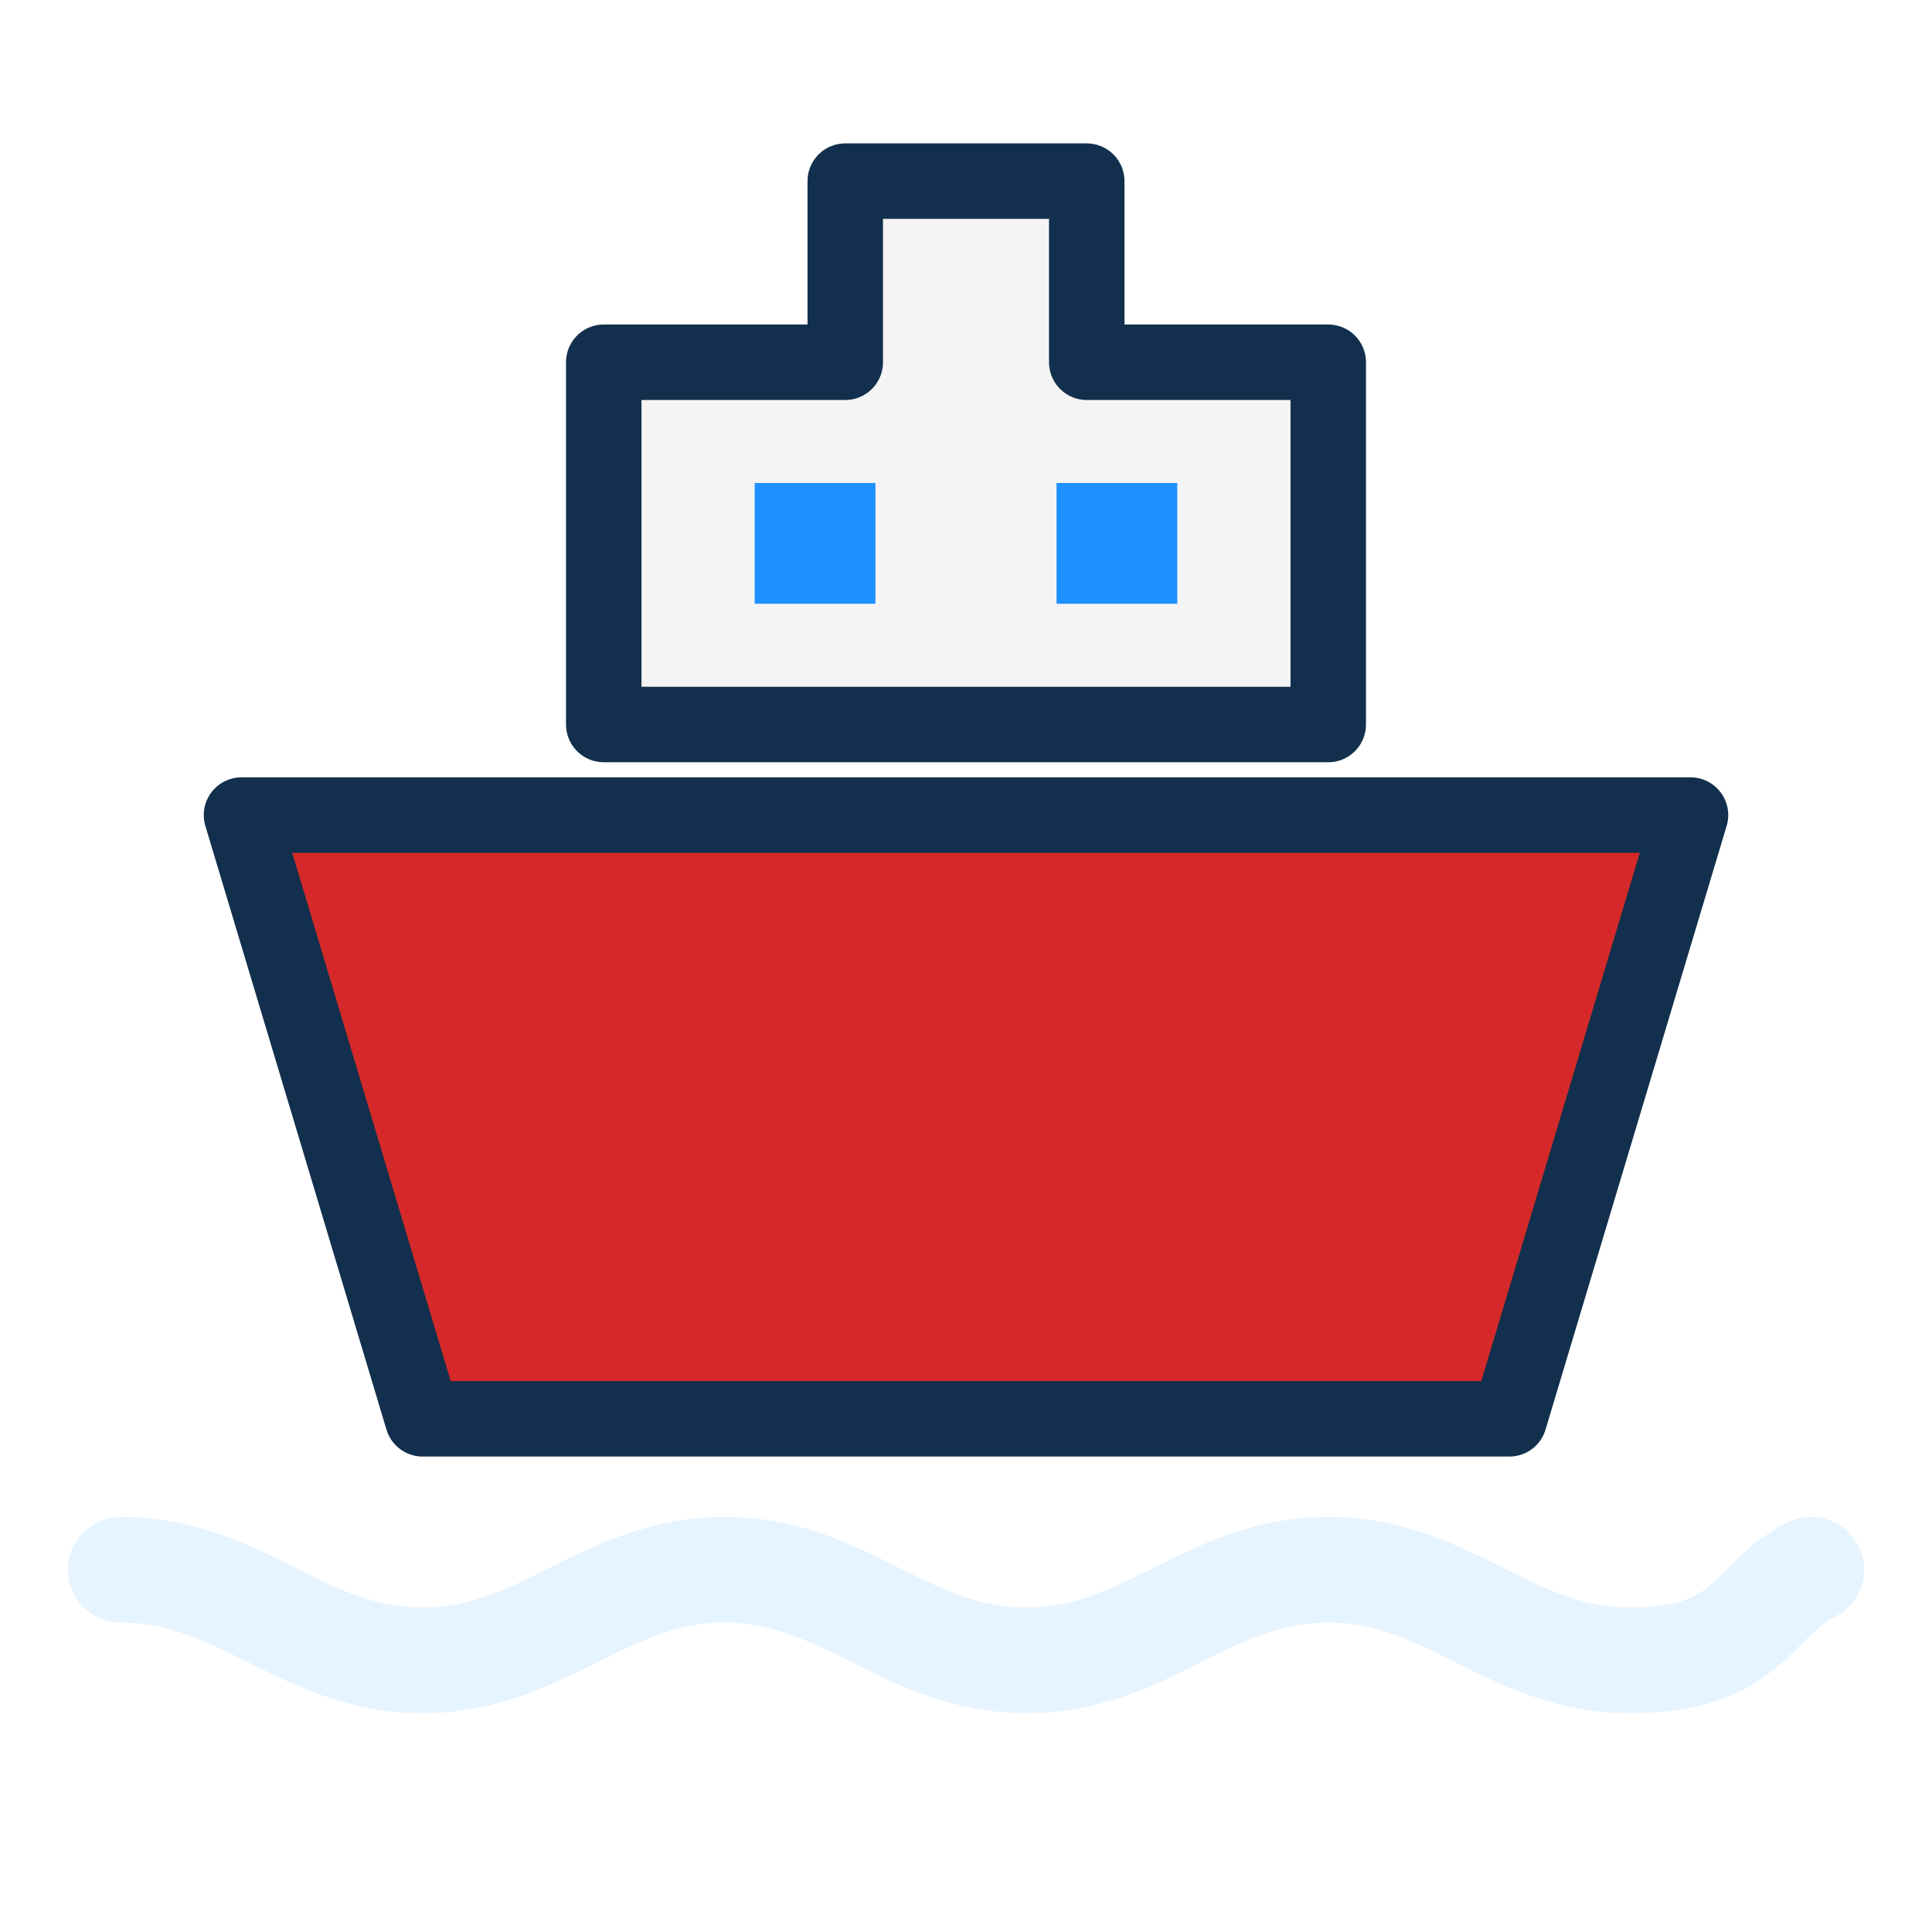
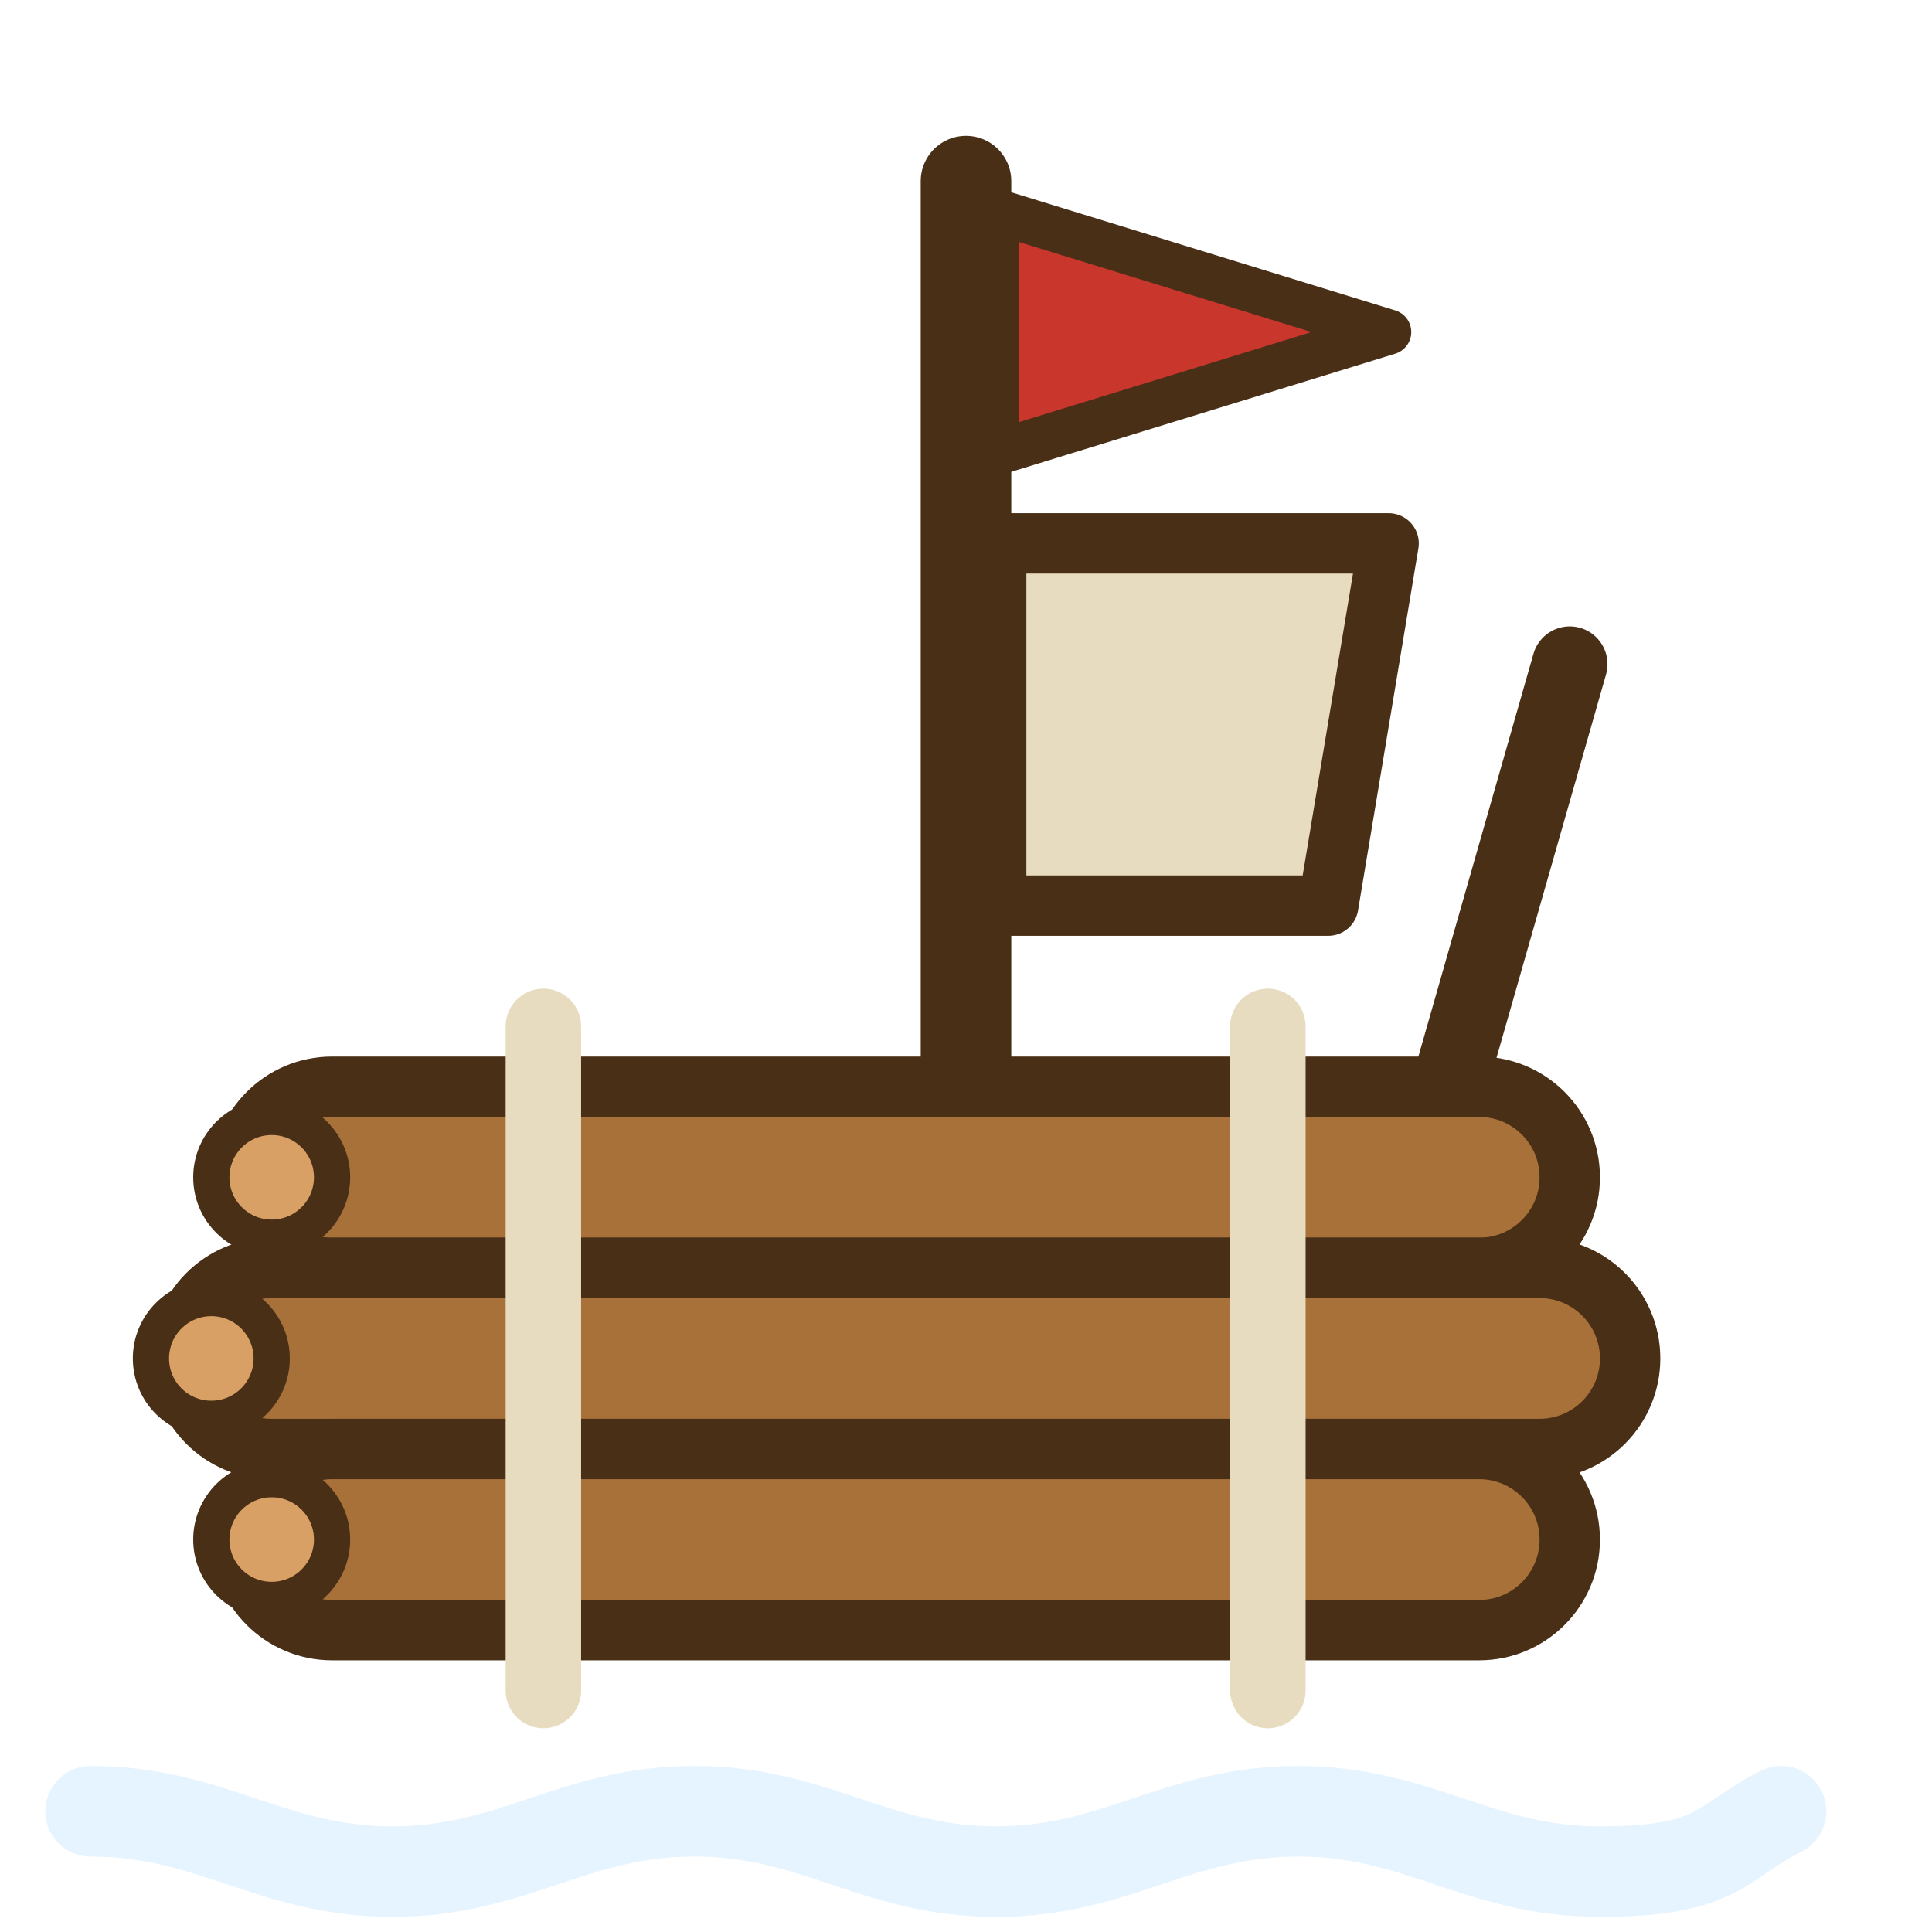
<svg xmlns="http://www.w3.org/2000/svg" viewBox="0 0 64 64">
-   <path d="M28 6h8v6h8v12H20V12h8z" fill="#f4f4f4" stroke="#12304d" stroke-width="2.5" stroke-linejoin="round" />
-   <path d="M25 16h4v4h-4zM35 16h4v4h-4z" fill="#1e90ff" />
-   <path d="M8 27h48l-6 20H14z" fill="#d62828" stroke="#12304d" stroke-width="2.5" stroke-linejoin="round" />
-   <path d="M4 52c4 0 6 3 10 3s6-3 10-3 6 3 10 3 6-3 10-3 6 3 10 3 4-2 6-3" fill="none" stroke="#e6f4ff" stroke-width="3.5" stroke-linecap="round" />
+   <path d="M32 6v30" stroke="#4a2f17" stroke-width="3" stroke-linecap="round" />
+   <path d="M33 7l13 4-13 4z" fill="#c8362c" stroke="#4a2f17" stroke-width="1.5" stroke-linejoin="round" />
+   <path d="M33 18h13l-2 12H33z" fill="#e8dcc0" stroke="#4a2f17" stroke-width="2" stroke-linejoin="round" />
+   <path d="M52 22 44 50" stroke="#4a2f17" stroke-width="2.5" stroke-linecap="round" />
+   <g fill="#a8713a" stroke="#4a2f17" stroke-width="2">
+     <rect x="8" y="36" width="44" height="6" rx="3" />
+     <rect x="6" y="42" width="48" height="6" rx="3" />
+     <rect x="8" y="48" width="44" height="6" rx="3" />
+   </g>
+   <g fill="#d9a066" stroke="#4a2f17" stroke-width="1.2">
+     <circle cx="9" cy="39" r="2" />
+     <circle cx="7" cy="45" r="2" />
+     <circle cx="9" cy="51" r="2" />
+   </g>
+   <g stroke="#e8dcc0" stroke-width="2.5" stroke-linecap="round">
+     <path d="M18 34v22M42 34v22" />
+   </g>
+   <path d="M4 58c4 0 6 3 10 3s6-3 10 3" fill="none" />
+   <path d="M3 60c4 0 6 2 10 2s6-2 10-2 6 2 10 2 6-2 10-2 6 2 10 2 4-1 6-2" fill="none" stroke="#e6f4ff" stroke-width="3" stroke-linecap="round" />
</svg>
